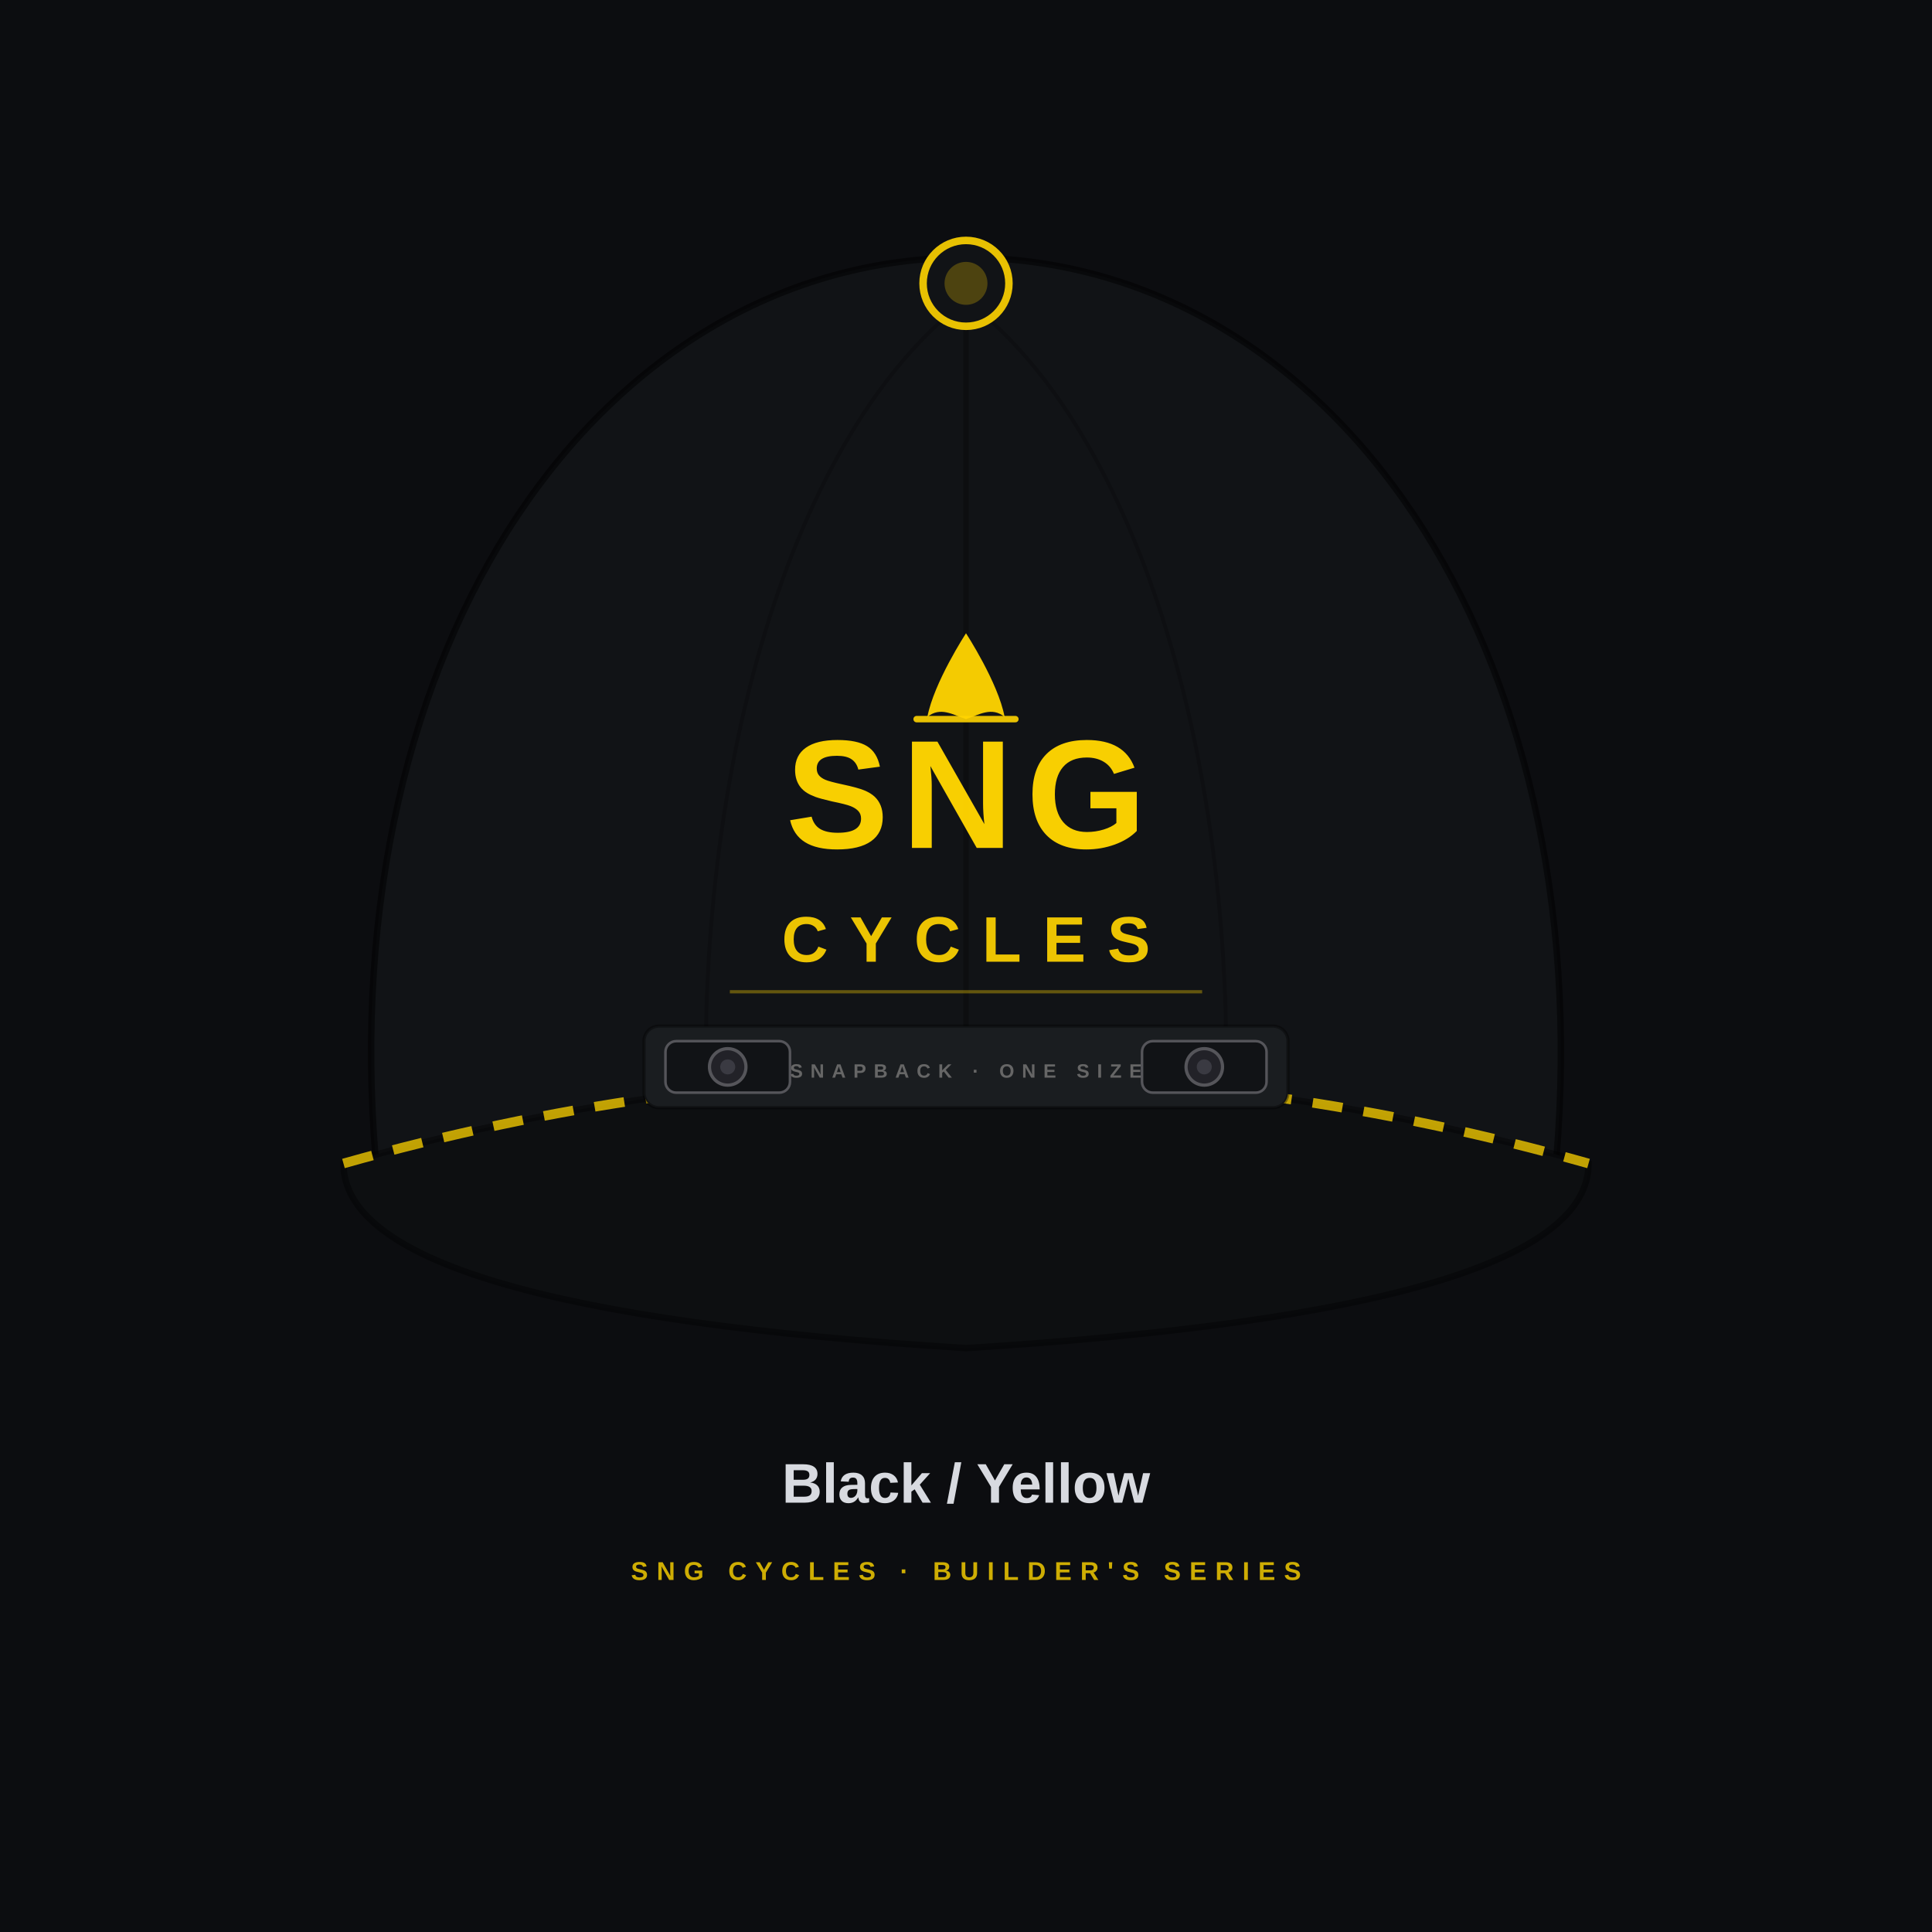
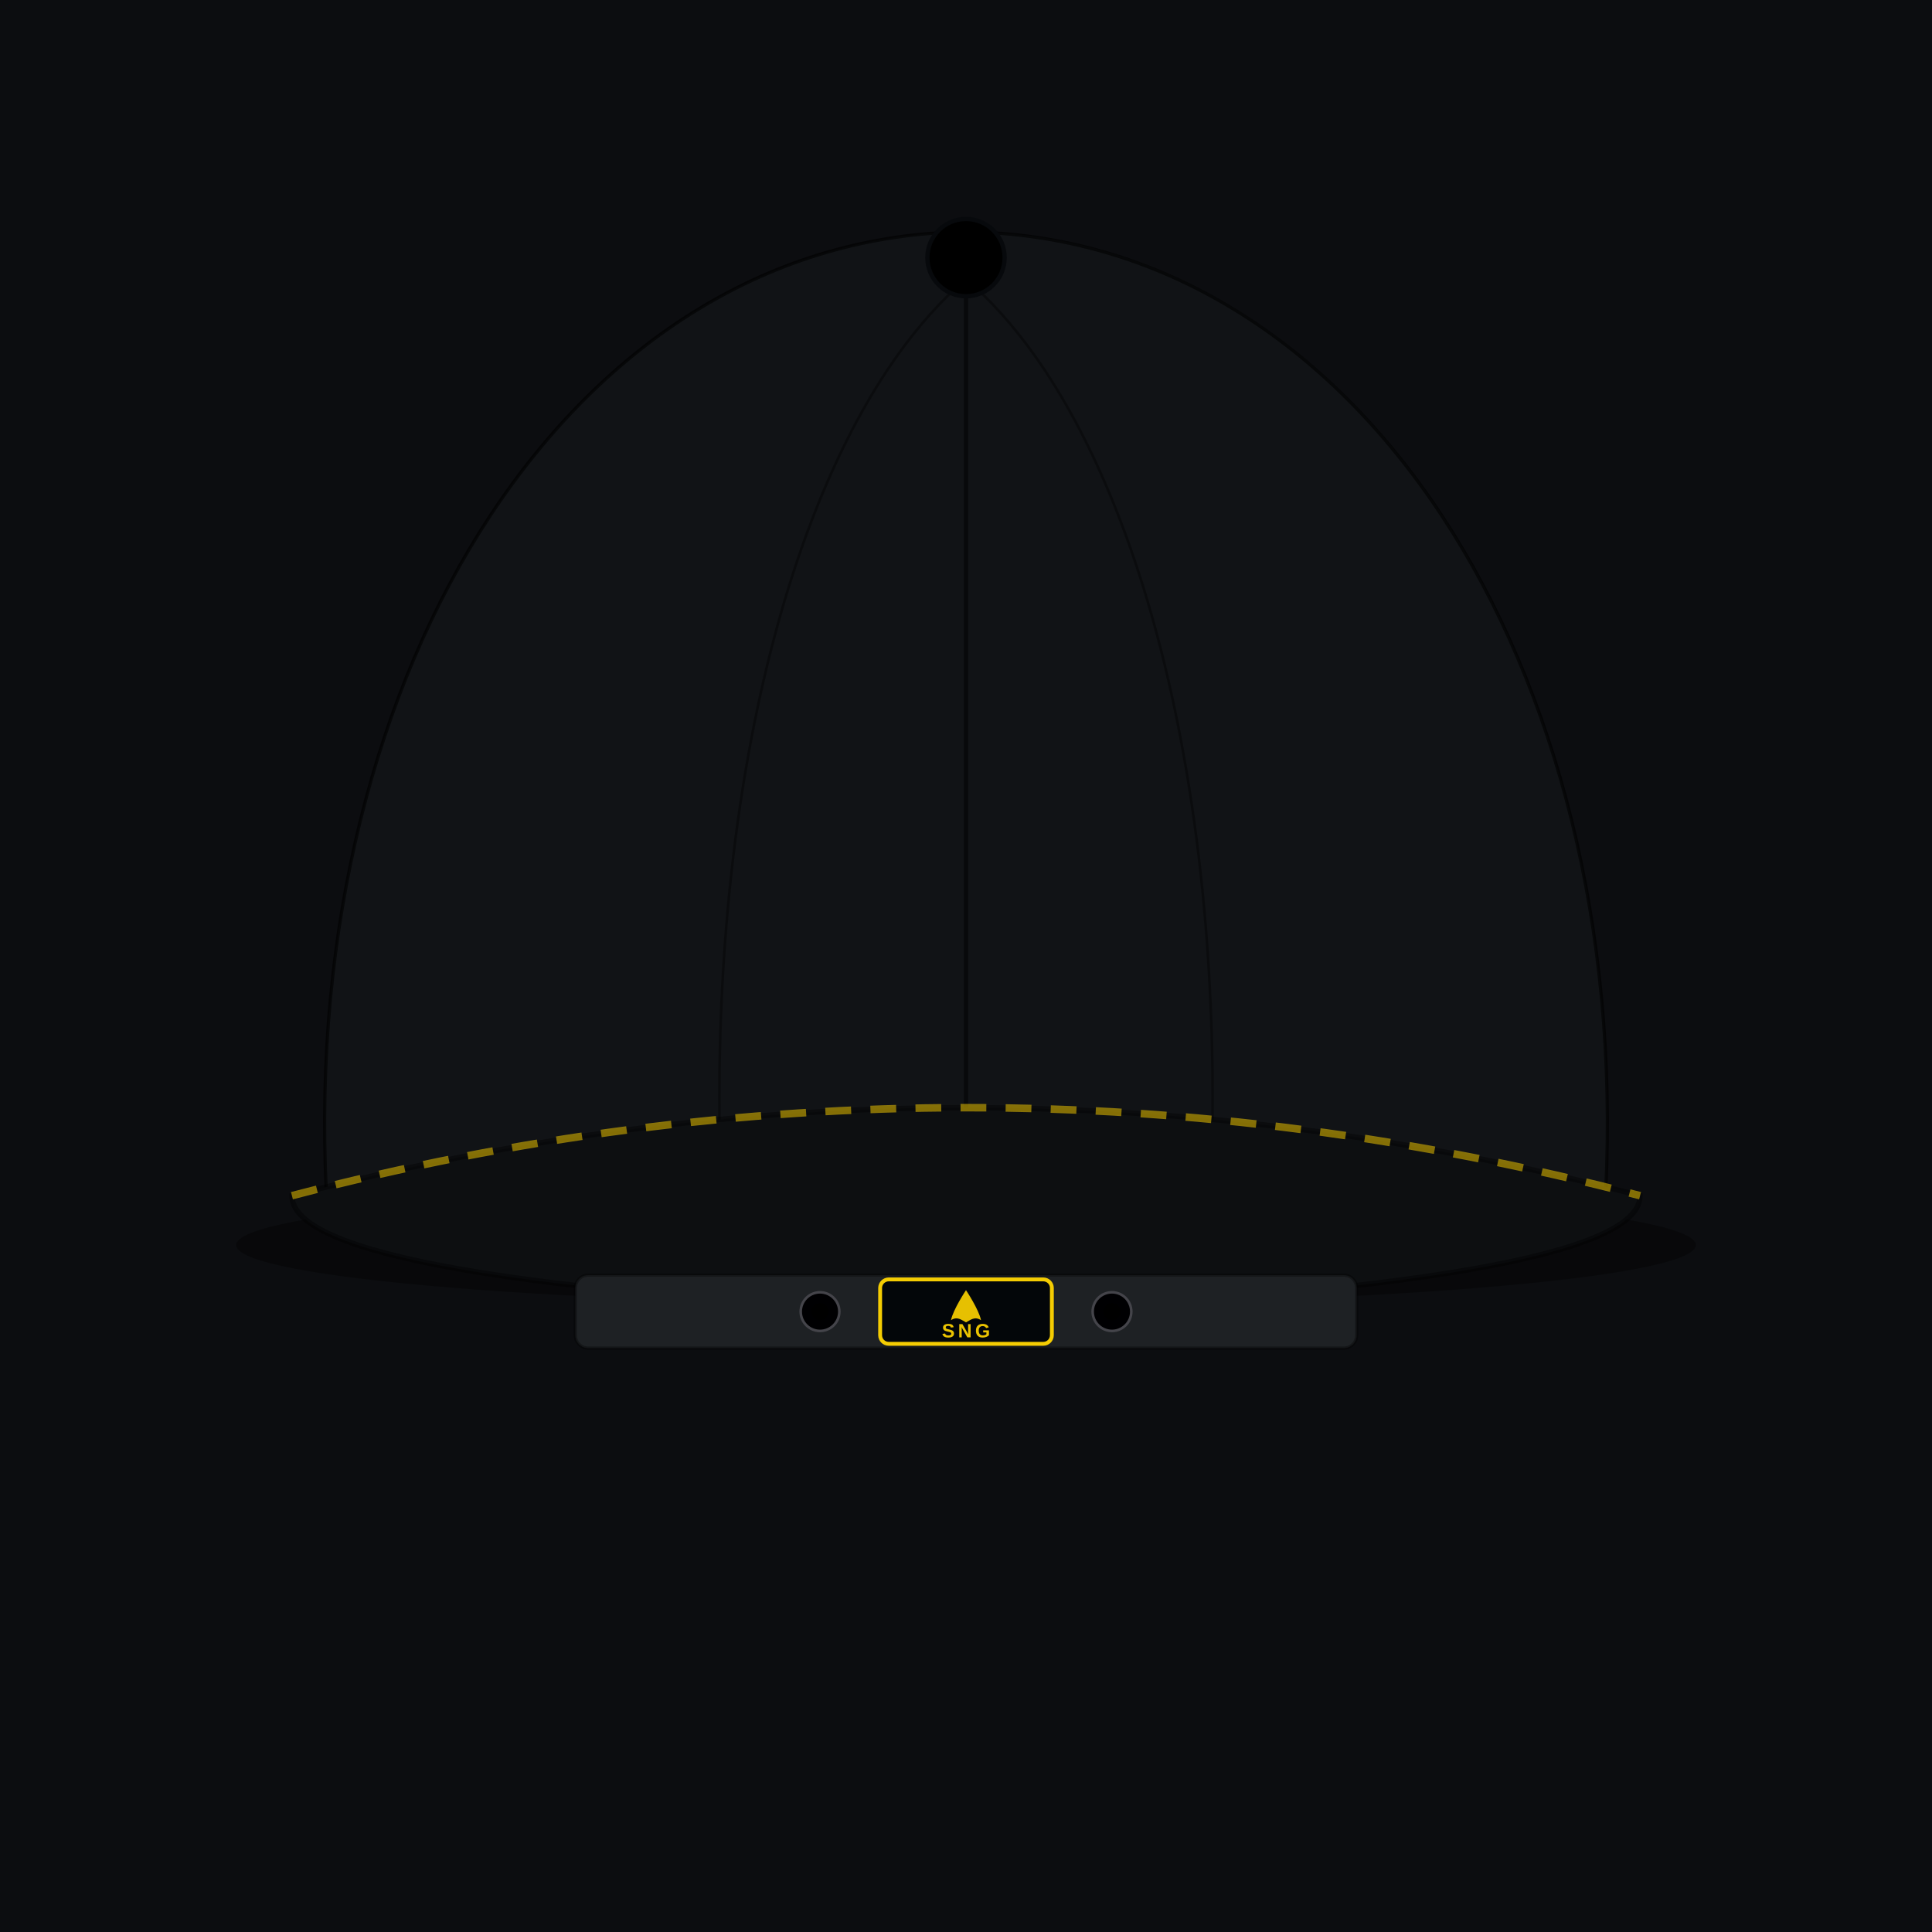
<svg xmlns="http://www.w3.org/2000/svg" width="900" height="900" viewBox="0 0 900 900">
  <rect width="900" height="900" fill="#0c0d10" />
-   <path d="M175 540 C155 300 280 120 450 120 C620 120 745 300 725 540 Z" fill="#111316" stroke="#00000080" stroke-width="3" />
-   <line x1="450" y1="120" x2="450" y2="540" stroke="#00000040" stroke-width="2.5" />
-   <path d="M450 140 C370 200 320 360 330 540" fill="none" stroke="#00000030" stroke-width="1.8" />
-   <path d="M450 140 C530 200 580 360 570 540" fill="none" stroke="#00000030" stroke-width="1.8" />
-   <circle cx="450" cy="132" r="20" fill="#111316" stroke="#ffd400" stroke-width="3.5" stroke-opacity="0.9" />
-   <circle cx="450" cy="132" r="10" fill="#ffd400" fill-opacity="0.25" />
-   <path d="M450 295 C450 295 435 318 432 334 C438 329 444 333 450 335 C456 333 462 329 468 334 C465 318 450 295 450 295 Z" fill="#ffd400" opacity="0.95" />
-   <line x1="427" y1="335" x2="473" y2="335" stroke="#ffd400" stroke-width="3" stroke-linecap="round" opacity="0.9" />
-   <text x="450" y="395" text-anchor="middle" font-family="Arial Black, Arial, sans-serif" font-weight="900" font-size="72" fill="#ffd400" letter-spacing="6" opacity="0.97">SNG</text>
-   <text x="450" y="448" text-anchor="middle" font-family="Arial Black, Arial, sans-serif" font-weight="900" font-size="30" fill="#ffd400" letter-spacing="10" opacity="0.92">CYCLES</text>
-   <line x1="340" y1="462" x2="560" y2="462" stroke="#ffd400" stroke-width="1.5" opacity="0.35" />
-   <path d="M160 542 Q450 460 740 542 Q740 610 450 628 Q160 610 160 542 Z" fill="#0d0f11" stroke="#00000060" stroke-width="3" />
-   <path d="M160 542 Q450 460 740 542" fill="none" stroke="#ffd400" stroke-width="4.5" stroke-dasharray="14 10" opacity="0.75" />
-   <rect x="300" y="478" width="300" height="38" rx="7" fill="#1a1d20" stroke="#00000060" stroke-width="1.5" />
-   <rect x="310" y="485" width="58" height="24" rx="5" fill="#111316" stroke="#55555a" stroke-width="1.2" />
-   <circle cx="339" cy="497" r="8.5" fill="#222228" stroke="#55555a" stroke-width="1.5" />
-   <circle cx="339" cy="497" r="3.5" fill="#3a3a42" />
-   <text x="450" y="502" text-anchor="middle" font-family="Arial, sans-serif" font-weight="700" font-size="9" fill="#666" letter-spacing="3.5">SNAPBACK · ONE SIZE</text>
-   <rect x="532" y="485" width="58" height="24" rx="5" fill="#111316" stroke="#55555a" stroke-width="1.2" />
-   <circle cx="561" cy="497" r="8.5" fill="#222228" stroke="#55555a" stroke-width="1.5" />
-   <circle cx="561" cy="497" r="3.5" fill="#3a3a42" />
-   <text x="450" y="700" text-anchor="middle" font-family="Arial Black, Arial, sans-serif" font-weight="900" font-size="26" fill="#d8dae0">Black / Yellow</text>
-   <text x="450" y="736" text-anchor="middle" font-family="Arial, sans-serif" font-weight="700" font-size="12" fill="#ffd400" letter-spacing="4" opacity="0.8">SNG CYCLES · BUILDER'S SERIES</text>
+   <ellipse cx="450" cy="580" rx="340" ry="28" fill="#000" opacity="0.35" />
+   <path d="M152 555            C140 310 268 110 450 108            C632 108 760 310 748 555            Z" fill="#111316" />
+   <path d="M152 555 C140 310 268 110 450 108" fill="none" stroke="#000000" stroke-width="1.5" opacity="0.6" />
+   <path d="M748 555 C760 310 632 110 450 108" fill="none" stroke="#000000" stroke-width="1.5" opacity="0.6" />
+   <line x1="450" y1="110" x2="450" y2="556" stroke="#000000" stroke-width="2" opacity="0.5" />
+   <path d="M450 130 C374 195 328 360 336 556" fill="none" stroke="#000000" stroke-width="1.2" opacity="0.35" />
+   <path d="M450 130 C526 195 572 360 564 556" fill="none" stroke="#000000" stroke-width="1.2" opacity="0.35" />
+   <circle cx="450" cy="120" r="18" fill="#000000" stroke="#07090c" stroke-width="2" />
+   <path d="M136 557 Q450 475 764 557 Q764 598 450 612 Q136 598 136 557 Z" fill="#0d0f11" stroke="#00000060" stroke-width="2.5" />
+   <path d="M136 557 Q450 475 764 557" fill="none" stroke="#ffd400" stroke-width="3.5" stroke-dasharray="12 9" opacity="0.5" />
+   <rect x="268" y="594" width="364" height="34" rx="6" fill="#1e2124" stroke="#00000055" stroke-width="1.5" />
+   <rect x="410" y="596" width="80" height="30" rx="4" fill="#020407" stroke="#ffd400" stroke-width="1.8" opacity="0.95" />
+   <path d="M450 601 C450 601 444 610 443 615 C446 613 448 615 450 616 C452 615 454 613 457 615 C456 610 450 601 450 601 Z" fill="#ffd400" opacity="0.9" />
+   <text x="450" y="623" text-anchor="middle" font-family="Arial Black, Arial, sans-serif" font-weight="900" font-size="9" fill="#ffd400" letter-spacing="1.5" opacity="0.92">SNG</text>
+   <circle cx="382" cy="611" r="9" fill="#000002" stroke="#44444a" stroke-width="1.2" />
+   <circle cx="382" cy="611" r="4" fill="#000000" />
+   <circle cx="518" cy="611" r="9" fill="#000002" stroke="#44444a" stroke-width="1.2" />
+   <circle cx="518" cy="611" r="4" fill="#000000" />
</svg>
